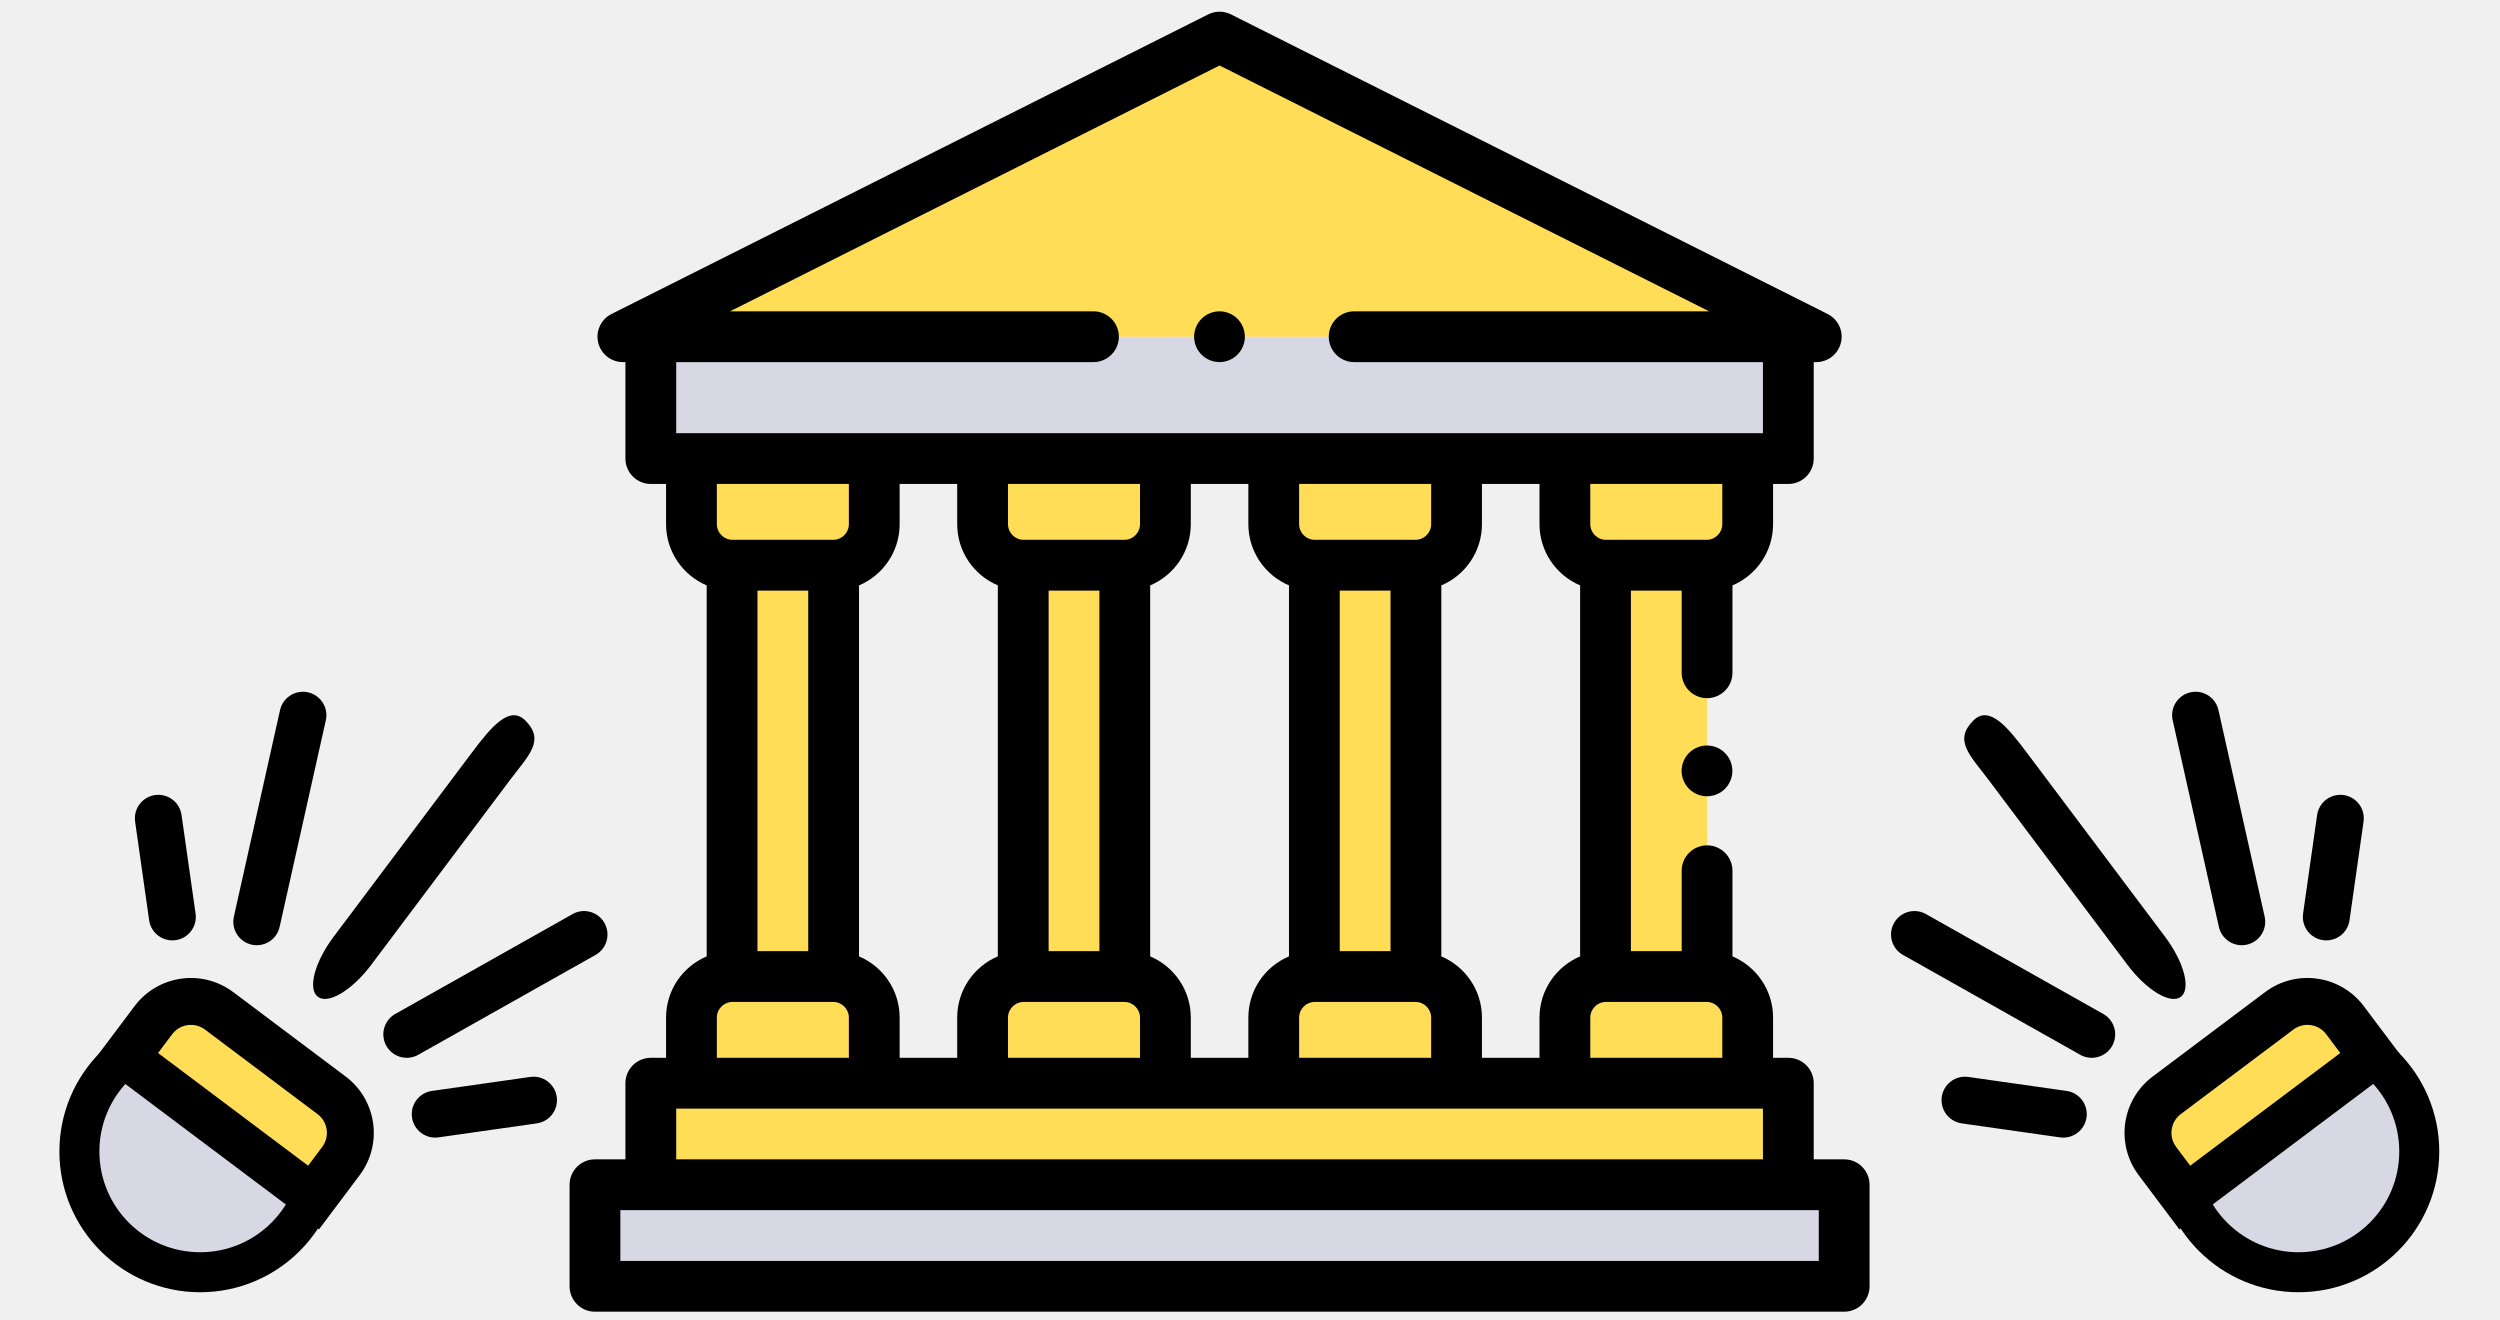
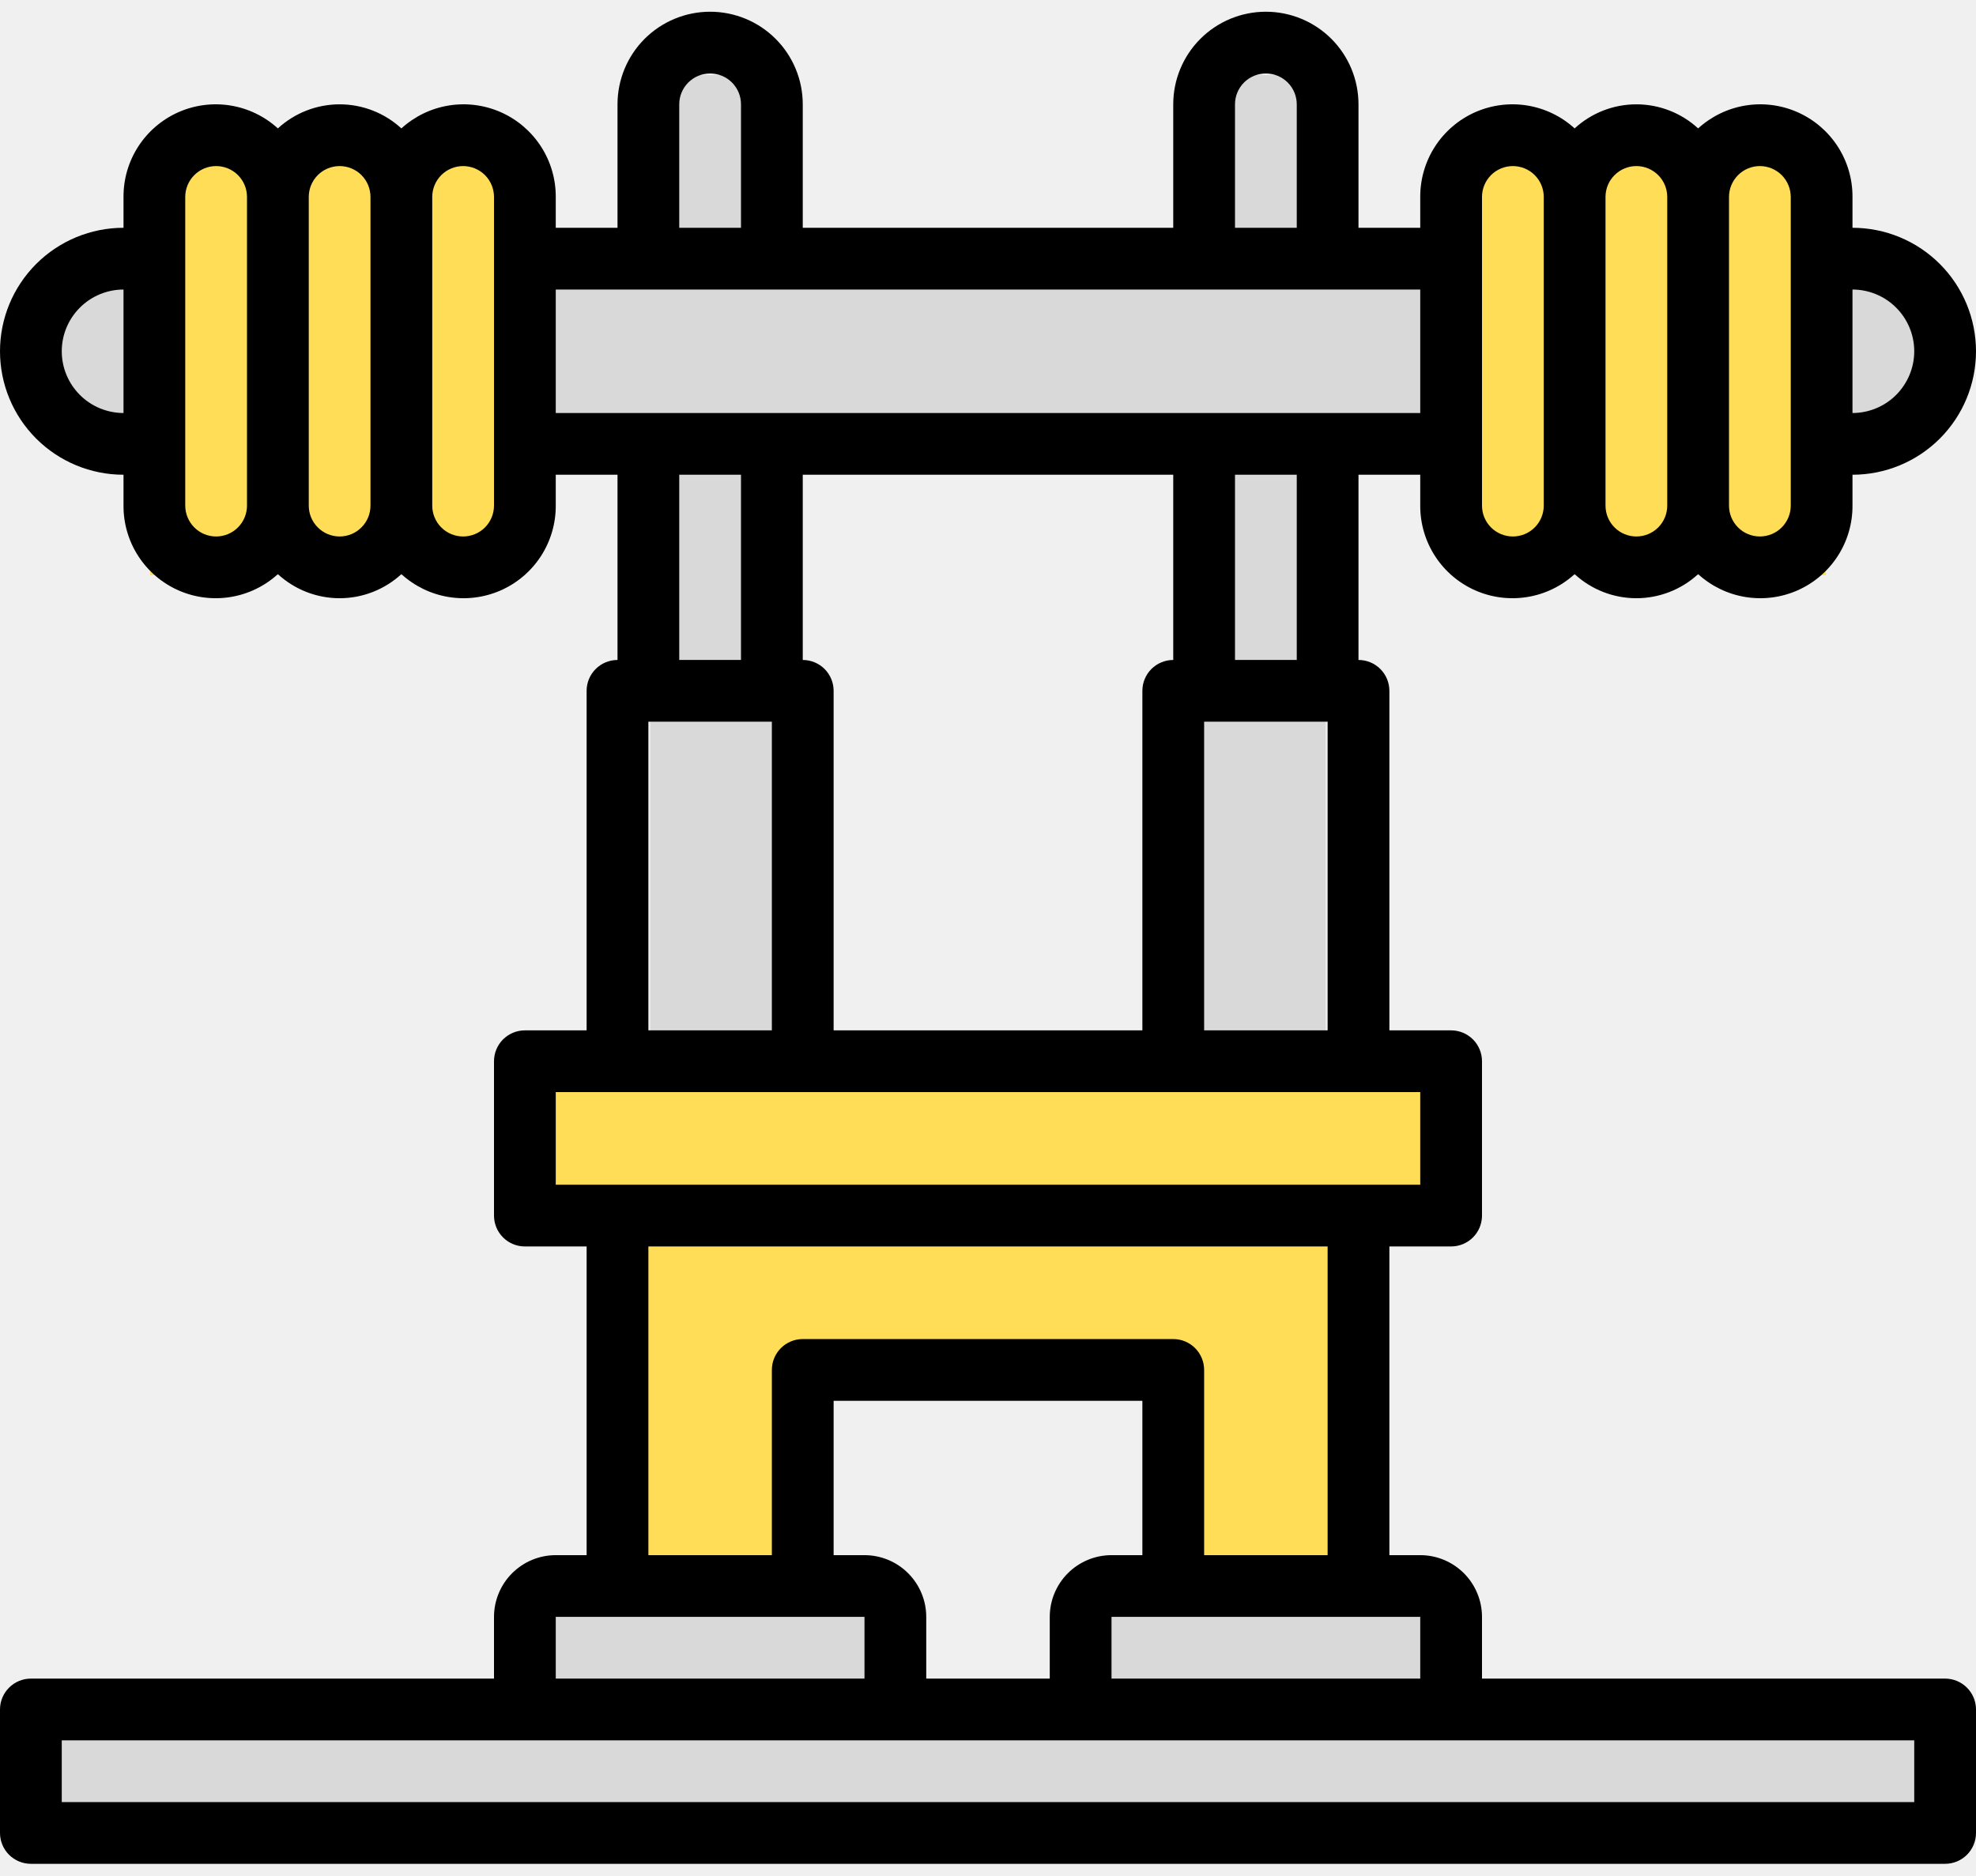
- <svg xmlns="http://www.w3.org/2000/svg" width="125" height="66" viewBox="0 0 125 66" fill="none">
-   <g clip-path="url(#clip0_226_16411)">
-     <path d="M32.541 16.835H89.416V22.929H32.541V16.835Z" fill="#D8D8E4" />
-     <path d="M29.752 59.237H92.213V64.316H29.752V59.237Z" fill="#D8D8E4" />
-     <path d="M60.977 1.855L31.143 16.835H90.811L60.977 1.855Z" fill="#FFDD57" />
-     <path d="M32.541 54.159H89.416V59.237H32.541V54.159Z" fill="#FFDD57" />
-     <path d="M41.66 48.827H36.625C35.491 48.827 34.572 49.746 34.572 50.88V54.159H43.713V50.88C43.713 49.746 42.794 48.827 41.66 48.827Z" fill="#FFDD57" />
-     <path d="M43.713 22.929H34.572V26.208C34.572 27.342 35.491 28.261 36.625 28.261H41.661C42.794 28.261 43.713 27.342 43.713 26.208V22.929Z" fill="#FFDD57" />
-     <path d="M36.603 28.261H41.682V48.827H36.603V28.261Z" fill="#FFDD57" />
-     <path d="M56.215 48.827H51.179C50.046 48.827 49.127 49.746 49.127 50.88V54.159H58.268V50.88C58.268 49.746 57.349 48.827 56.215 48.827Z" fill="#FFDD57" />
-     <path d="M58.268 22.929H49.127V26.208C49.127 27.342 50.046 28.261 51.179 28.261H56.215C57.349 28.261 58.268 27.342 58.268 26.208V22.929Z" fill="#FFDD57" />
-     <path d="M51.158 28.261H56.236V48.827H51.158V28.261Z" fill="#FFDD57" />
-     <path d="M70.778 48.827H65.742C64.608 48.827 63.69 49.746 63.69 50.88V54.159H72.83V50.88C72.83 49.746 71.911 48.827 70.778 48.827Z" fill="#FFDD57" />
-     <path d="M72.83 22.929H63.69V26.208C63.69 27.342 64.608 28.261 65.742 28.261H70.778C71.912 28.261 72.831 27.342 72.831 26.208V22.929H72.83Z" fill="#FFDD57" />
-     <path d="M65.721 28.261H70.799V48.827H65.721V28.261Z" fill="#FFDD57" />
-     <path d="M85.332 48.827H80.296C79.163 48.827 78.244 49.746 78.244 50.88V54.159H87.385V50.88C87.385 49.746 86.466 48.827 85.332 48.827Z" fill="#FFDD57" />
-     <path d="M87.385 22.929H78.244V26.208C78.244 27.342 79.163 28.261 80.297 28.261H85.333C86.466 28.261 87.385 27.342 87.385 26.208V22.929Z" fill="#FFDD57" />
-     <path d="M80.275 28.261H85.353V48.827H80.275V28.261Z" fill="#FFDD57" />
-     <path d="M60.975 18.105C61.308 18.105 61.636 17.969 61.872 17.733C62.108 17.497 62.244 17.169 62.244 16.835C62.244 16.502 62.108 16.174 61.872 15.938C61.636 15.702 61.308 15.566 60.975 15.566C60.641 15.566 60.313 15.702 60.077 15.938C59.841 16.174 59.705 16.502 59.705 16.835C59.705 17.169 59.841 17.497 60.077 17.733C60.313 17.969 60.641 18.105 60.975 18.105Z" fill="black" />
-     <path d="M92.209 57.968H90.686V54.159C90.686 53.458 90.117 52.89 89.416 52.89H88.654V50.88C88.654 49.505 87.816 48.323 86.623 47.819V43.537C86.623 42.836 86.055 42.268 85.353 42.268C84.652 42.268 84.084 42.836 84.084 43.537V47.558H81.545V29.53H84.084V33.638C84.084 34.339 84.652 34.908 85.353 34.908C86.055 34.908 86.623 34.339 86.623 33.638V29.27C87.816 28.765 88.654 27.582 88.654 26.208V24.198H89.416C90.117 24.198 90.686 23.63 90.686 22.929V18.105H90.812C91.401 18.105 91.912 17.7 92.048 17.128C92.184 16.555 91.908 15.964 91.382 15.7L61.548 0.72C61.19 0.54 60.767 0.54 60.409 0.72L30.575 15.7C30.049 15.965 29.773 16.555 29.909 17.128C30.045 17.7 30.556 18.105 31.145 18.105H31.271V22.929C31.271 23.63 31.84 24.198 32.541 24.198H33.303V26.208C33.303 27.582 34.141 28.765 35.334 29.269V47.819C34.141 48.323 33.303 49.505 33.303 50.879V52.89H32.541C31.84 52.89 31.271 53.458 31.271 54.159V57.968H29.748C29.047 57.968 28.479 58.536 28.479 59.237V64.316C28.479 65.017 29.047 65.585 29.748 65.585H92.209C92.91 65.585 93.478 65.017 93.478 64.316V59.237C93.478 58.536 92.91 57.968 92.209 57.968ZM85.332 50.097C85.764 50.097 86.115 50.448 86.115 50.88V52.89H79.514V50.88C79.514 50.448 79.865 50.097 80.297 50.097H85.332ZM74.097 52.89V50.88C74.097 49.506 73.258 48.323 72.066 47.819V29.27C73.258 28.765 74.097 27.582 74.097 26.208V24.198H76.975V26.208C76.975 27.582 77.813 28.765 79.006 29.269V47.819C77.813 48.323 76.975 49.505 76.975 50.879V52.89H74.097ZM59.54 52.89V50.88C59.54 49.505 58.701 48.323 57.509 47.819V29.27C58.701 28.765 59.54 27.582 59.54 26.208V24.198H62.418V26.208C62.418 27.582 63.256 28.765 64.449 29.269V47.819C63.256 48.323 62.418 49.505 62.418 50.879V52.89H59.54ZM44.982 52.89V50.88C44.982 49.505 44.144 48.323 42.951 47.819V29.27C44.144 28.765 44.982 27.582 44.982 26.208V24.198H47.86V26.208C47.86 27.582 48.699 28.765 49.891 29.269V47.819C48.699 48.323 47.86 49.505 47.86 50.879V52.89H44.982ZM37.873 29.53H40.412V47.558H37.873V29.53ZM52.431 29.53H54.97V47.558H52.431V29.53ZM57.001 26.208C57.001 26.64 56.65 26.991 56.218 26.991H51.182C50.75 26.991 50.399 26.64 50.399 26.208V24.198H57L57.001 26.208ZM50.399 50.88C50.399 50.448 50.75 50.097 51.182 50.097H56.218C56.649 50.097 57.001 50.448 57.001 50.88V52.89H50.399V50.88ZM66.987 29.53H69.526V47.558H66.987V29.53ZM71.558 26.208C71.558 26.64 71.207 26.991 70.775 26.991H65.739C65.308 26.991 64.956 26.64 64.956 26.208V24.198H71.558V26.208ZM64.956 50.88C64.956 50.448 65.307 50.097 65.739 50.097H70.775C71.207 50.097 71.558 50.448 71.558 50.88V52.89H64.957L64.956 50.88ZM86.115 26.208C86.115 26.64 85.764 26.991 85.332 26.991H80.296C79.865 26.991 79.514 26.64 79.514 26.208V24.198H86.115V26.208ZM54.673 18.105C55.374 18.105 55.943 17.536 55.943 16.835C55.943 16.134 55.374 15.566 54.673 15.566H36.502L60.978 3.275L85.455 15.566H67.707C67.006 15.566 66.438 16.134 66.438 16.835C66.438 17.536 67.006 18.105 67.707 18.105H88.147V21.659H33.81V18.105H54.673ZM42.443 24.198V26.208C42.443 26.64 42.092 26.991 41.66 26.991H36.625C36.193 26.991 35.842 26.64 35.842 26.208V24.198H42.443ZM35.842 50.88C35.842 50.448 36.193 50.097 36.625 50.097H41.661C42.092 50.097 42.443 50.448 42.443 50.88V52.89H35.842V50.88ZM33.81 55.429H88.147V57.968H33.81V55.429ZM90.939 63.046H31.018V60.507H90.939V63.046Z" fill="black" />
-     <path d="M85.35 37.275C85.016 37.275 84.688 37.41 84.452 37.647C84.216 37.883 84.08 38.21 84.08 38.544C84.08 38.878 84.216 39.206 84.452 39.442C84.688 39.678 85.016 39.814 85.35 39.814C85.683 39.814 86.011 39.678 86.247 39.442C86.483 39.206 86.619 38.878 86.619 38.544C86.619 38.21 86.483 37.883 86.247 37.647C86.011 37.41 85.683 37.275 85.35 37.275Z" fill="black" />
-   </g>
-   <circle r="6.038" transform="matrix(-1 0 0 1 114.925 57.574)" fill="#D8D8E4" stroke="black" stroke-width="2" />
-   <path d="M109.279 59.927L107.87 58.051C107.096 57.014 107.305 55.546 108.337 54.766L113.965 50.541C115.002 49.767 116.47 49.975 117.25 51.008L118.658 52.884L109.279 59.927Z" fill="#FFDD57" />
-   <path d="M116.15 47.008C116.458 47.052 116.771 46.972 117.02 46.785C117.268 46.598 117.433 46.32 117.476 46.012L118.177 41.086C118.239 40.669 118.073 40.252 117.743 39.992C117.412 39.731 116.968 39.668 116.578 39.826C116.188 39.984 115.912 40.338 115.855 40.755L115.154 45.682C115.11 45.99 115.191 46.303 115.377 46.551C115.564 46.8 115.842 46.965 116.15 47.008Z" fill="black" />
-   <path d="M97.544 54.07C97.165 54.355 96.995 54.84 97.112 55.299C97.231 55.759 97.614 56.102 98.083 56.169L103.01 56.87C103.648 56.955 104.235 56.51 104.326 55.873C104.416 55.235 103.977 54.644 103.34 54.548L98.414 53.847C98.106 53.802 97.793 53.883 97.544 54.07Z" fill="black" />
-   <path d="M109.569 34.607C108.931 34.723 108.509 35.334 108.625 35.971L110.933 46.296C111.008 46.709 111.297 47.051 111.692 47.193C112.088 47.334 112.528 47.254 112.848 46.982C113.168 46.71 113.318 46.288 113.242 45.875L110.933 35.55C110.877 35.244 110.702 34.973 110.446 34.796C110.19 34.619 109.875 34.551 109.569 34.607Z" fill="black" />
-   <path d="M108.25 46.834L101.334 37.624C100.38 36.353 99.459 35.235 98.668 36.026C97.662 37.032 98.504 37.762 99.459 39.033L106.374 48.243C107.329 49.514 108.523 50.23 109.041 49.841C109.559 49.452 109.204 48.106 108.25 46.834Z" fill="black" />
-   <path d="M105.636 52.242C105.775 51.963 105.797 51.641 105.699 51.346C105.6 51.051 105.388 50.807 105.11 50.668L96.246 45.675C95.666 45.387 94.963 45.623 94.675 46.202C94.386 46.78 94.62 47.483 95.198 47.774L104.062 52.767C104.34 52.906 104.662 52.929 104.958 52.83C105.253 52.732 105.497 52.52 105.636 52.242Z" fill="black" />
-   <path fill-rule="evenodd" clip-rule="evenodd" d="M120.181 53.055L108.971 61.472L106.931 58.755C105.766 57.2 106.079 54.996 107.632 53.828L113.259 49.602C114.814 48.438 117.018 48.751 118.186 50.303L120.005 52.725L119.959 52.76L120.181 53.055ZM109.04 55.704L114.668 51.478C115.186 51.09 115.921 51.195 116.31 51.712L117.014 52.65L109.511 58.284L108.806 57.346C108.418 56.828 108.523 56.093 109.04 55.704Z" fill="black" />
-   <circle cx="10.008" cy="57.574" r="6.038" fill="#D8D8E4" stroke="black" stroke-width="2" />
-   <path d="M15.647 59.927L17.056 58.051C17.83 57.014 17.621 55.546 16.588 54.766L10.961 50.541C9.924 49.767 8.456 49.975 7.676 51.008L6.268 52.884L15.647 59.927Z" fill="#FFDD57" />
-   <path d="M8.784 47.008C8.476 47.052 8.163 46.972 7.914 46.785C7.665 46.598 7.501 46.32 7.457 46.012L6.756 41.086C6.694 40.669 6.86 40.252 7.191 39.992C7.521 39.731 7.966 39.668 8.356 39.826C8.746 39.984 9.022 40.338 9.078 40.755L9.779 45.682C9.823 45.99 9.743 46.303 9.556 46.551C9.369 46.8 9.091 46.965 8.784 47.008Z" fill="black" />
-   <path d="M27.382 54.07C27.761 54.355 27.931 54.84 27.813 55.299C27.695 55.759 27.312 56.102 26.843 56.169L21.916 56.87C21.278 56.955 20.691 56.51 20.6 55.873C20.509 55.235 20.949 54.644 21.585 54.548L26.512 53.847C26.82 53.802 27.133 53.883 27.382 54.07Z" fill="black" />
-   <path d="M15.357 34.607C15.994 34.724 16.417 35.334 16.301 35.971L13.992 46.296C13.918 46.709 13.629 47.051 13.233 47.193C12.838 47.334 12.398 47.254 12.078 46.982C11.758 46.71 11.608 46.288 11.684 45.875L13.992 35.551C14.048 35.245 14.223 34.973 14.479 34.796C14.735 34.619 15.051 34.551 15.357 34.607Z" fill="black" />
-   <path d="M16.684 46.834L23.599 37.624C24.554 36.353 25.475 35.235 26.266 36.026C27.272 37.032 26.43 37.762 25.475 39.033L18.56 48.243C17.605 49.514 16.411 50.23 15.893 49.841C15.375 49.452 15.729 48.106 16.684 46.834Z" fill="black" />
-   <path d="M19.29 52.242C19.151 51.963 19.128 51.641 19.227 51.346C19.326 51.051 19.537 50.807 19.816 50.668L28.68 45.675C29.259 45.387 29.962 45.623 30.251 46.202C30.54 46.78 30.306 47.483 29.728 47.774L20.864 52.767C20.585 52.906 20.263 52.929 19.968 52.83C19.673 52.732 19.429 52.52 19.29 52.242Z" fill="black" />
-   <path fill-rule="evenodd" clip-rule="evenodd" d="M4.744 53.055L15.949 61.469L17.986 58.755C19.151 57.201 18.837 54.996 17.285 53.828L11.658 49.603C10.103 48.438 7.899 48.752 6.731 50.304L4.915 52.722L4.965 52.76L4.744 53.055ZM15.877 55.705L10.249 51.479C9.731 51.091 8.996 51.195 8.607 51.713L7.903 52.651L15.406 58.285L16.11 57.347C16.499 56.828 16.394 56.094 15.877 55.705Z" fill="black" />
-   <defs>
-     <clipPath id="clip0_226_16411">
-       <rect width="65" height="65" fill="white" transform="translate(28.4785 0.585205)" />
-     </clipPath>
-   </defs>
+ <svg xmlns="http://www.w3.org/2000/svg" width="79" height="75" viewBox="0 0 79 75" fill="none">
+   <rect x="77" y="10" width="7" height="75" rx="3.5" transform="rotate(90 77 10)" fill="#D9D9D9" />
+   <rect x="78" y="68" width="6" height="77" rx="3" transform="rotate(90 78 68)" fill="#D9D9D9" />
+   <rect x="35" y="63" width="6" height="14" rx="3" transform="rotate(90 35 63)" fill="#D9D9D9" />
+   <rect x="58" y="63" width="6" height="14" rx="3" transform="rotate(90 58 63)" fill="#D9D9D9" />
+   <path fill-rule="evenodd" clip-rule="evenodd" d="M58 42H21V48H58V42ZM54 49H25V53V55V63H32V55H48V63H55V53H54V49Z" fill="#FFDD57" />
+   <rect x="6" y="6" width="15" height="17" fill="#FFDD57" />
+   <rect x="58" y="6" width="15" height="17" fill="#FFDD57" />
+   <rect x="26" y="3" width="5" height="39" fill="#D9D9D9" />
+   <rect x="48" y="3" width="5" height="39" fill="#D9D9D9" />
+   <path d="M77.766 67.125H59.25V64.656C59.249 64.002 58.989 63.374 58.526 62.911C58.063 62.449 57.436 62.188 56.781 62.188H55.547V49.844H58.016C58.343 49.844 58.657 49.714 58.889 49.482C59.12 49.251 59.25 48.937 59.25 48.609V42.438C59.25 42.11 59.12 41.796 58.889 41.565C58.657 41.333 58.343 41.203 58.016 41.203H55.547V27.625C55.547 27.298 55.417 26.984 55.185 26.752C54.954 26.521 54.64 26.391 54.312 26.391V18.984H56.781V20.219C56.778 20.935 56.984 21.637 57.373 22.238C57.762 22.839 58.318 23.314 58.972 23.605C59.627 23.895 60.352 23.989 61.059 23.874C61.766 23.76 62.424 23.441 62.953 22.959C63.626 23.578 64.507 23.922 65.422 23.922C66.337 23.922 67.218 23.578 67.891 22.959C68.42 23.441 69.078 23.76 69.785 23.874C70.492 23.989 71.217 23.895 71.872 23.605C72.526 23.314 73.082 22.839 73.471 22.238C73.86 21.637 74.066 20.935 74.062 20.219V18.984C75.372 18.984 76.628 18.464 77.554 17.538C78.48 16.612 79 15.356 79 14.047C79 12.737 78.48 11.482 77.554 10.556C76.628 9.63 75.372 9.109 74.062 9.109V7.875C74.066 7.159 73.86 6.457 73.471 5.856C73.082 5.255 72.526 4.78 71.872 4.489C71.217 4.198 70.492 4.105 69.785 4.219C69.078 4.334 68.42 4.652 67.891 5.135C67.218 4.516 66.337 4.172 65.422 4.172C64.507 4.172 63.626 4.516 62.953 5.135C62.424 4.652 61.766 4.334 61.059 4.219C60.352 4.105 59.627 4.198 58.972 4.489C58.318 4.78 57.762 5.255 57.373 5.856C56.984 6.457 56.778 7.159 56.781 7.875V9.109H54.312V4.172C54.312 3.19 53.922 2.248 53.228 1.553C52.533 0.859 51.592 0.469 50.609 0.469C49.627 0.469 48.685 0.859 47.991 1.553C47.296 2.248 46.906 3.19 46.906 4.172V9.109H32.094V4.172C32.094 3.19 31.704 2.248 31.009 1.553C30.315 0.859 29.373 0.469 28.391 0.469C27.409 0.469 26.467 0.859 25.772 1.553C25.078 2.248 24.688 3.19 24.688 4.172V9.109H22.219V7.875C22.222 7.159 22.016 6.457 21.627 5.856C21.238 5.255 20.682 4.78 20.028 4.489C19.373 4.198 18.648 4.105 17.941 4.219C17.234 4.334 16.576 4.652 16.047 5.135C15.374 4.516 14.493 4.172 13.578 4.172C12.664 4.172 11.782 4.516 11.109 5.135C10.58 4.652 9.922 4.334 9.215 4.219C8.508 4.105 7.783 4.198 7.128 4.489C6.474 4.78 5.918 5.255 5.529 5.856C5.14 6.457 4.934 7.159 4.938 7.875V9.109C3.628 9.109 2.372 9.63 1.446 10.556C0.52 11.482 0 12.737 0 14.047C0 15.356 0.52 16.612 1.446 17.538C2.372 18.464 3.628 18.984 4.938 18.984V20.219C4.934 20.935 5.14 21.637 5.529 22.238C5.918 22.839 6.474 23.314 7.128 23.605C7.783 23.895 8.508 23.989 9.215 23.874C9.922 23.76 10.58 23.441 11.109 22.959C11.782 23.578 12.664 23.922 13.578 23.922C14.493 23.922 15.374 23.578 16.047 22.959C16.576 23.441 17.234 23.76 17.941 23.874C18.648 23.989 19.373 23.895 20.028 23.605C20.682 23.314 21.238 22.839 21.627 22.238C22.016 21.637 22.222 20.935 22.219 20.219V18.984H24.688V26.391C24.36 26.391 24.046 26.521 23.815 26.752C23.583 26.984 23.453 27.298 23.453 27.625V41.203H20.984C20.657 41.203 20.343 41.333 20.111 41.565C19.88 41.796 19.75 42.11 19.75 42.438V48.609C19.75 48.937 19.88 49.251 20.111 49.482C20.343 49.714 20.657 49.844 20.984 49.844H23.453V62.188H22.219C21.564 62.188 20.937 62.449 20.474 62.911C20.011 63.374 19.751 64.002 19.75 64.656V67.125H1.234C0.907 67.125 0.593 67.255 0.362 67.487C0.13 67.718 0 68.032 0 68.359L0 73.297C0 73.624 0.13 73.938 0.362 74.17C0.593 74.401 0.907 74.531 1.234 74.531H77.766C78.093 74.531 78.407 74.401 78.638 74.17C78.87 73.938 79 73.624 79 73.297V68.359C79 68.032 78.87 67.718 78.638 67.487C78.407 67.255 78.093 67.125 77.766 67.125ZM56.781 67.125H44.438V64.656H56.781V67.125ZM37.031 67.125V64.656C37.031 64.002 36.77 63.374 36.307 62.911C35.845 62.449 35.217 62.188 34.562 62.188H33.328V56.016H45.672V62.188H44.438C43.783 62.188 43.155 62.449 42.693 62.911C42.23 63.374 41.969 64.002 41.969 64.656V67.125H37.031ZM33.328 41.203V27.625C33.328 27.298 33.198 26.984 32.967 26.752C32.735 26.521 32.421 26.391 32.094 26.391V18.984H46.906V26.391C46.579 26.391 46.265 26.521 46.033 26.752C45.802 26.984 45.672 27.298 45.672 27.625V41.203H33.328ZM48.141 28.859H53.078V41.203H48.141V28.859ZM51.844 26.391H49.375V18.984H51.844V26.391ZM76.531 14.047C76.531 14.701 76.27 15.329 75.807 15.792C75.345 16.255 74.717 16.515 74.062 16.516V11.578C74.717 11.579 75.345 11.839 75.807 12.302C76.27 12.765 76.531 13.392 76.531 14.047ZM70.359 6.641C70.687 6.641 71 6.771 71.232 7.003C71.463 7.234 71.593 7.548 71.594 7.875V20.219C71.594 20.546 71.464 20.86 71.232 21.092C71.001 21.323 70.687 21.453 70.359 21.453C70.032 21.453 69.718 21.323 69.487 21.092C69.255 20.86 69.125 20.546 69.125 20.219V7.875C69.125 7.548 69.256 7.234 69.487 7.003C69.718 6.771 70.032 6.641 70.359 6.641ZM65.422 6.641C65.749 6.641 66.063 6.771 66.294 7.003C66.526 7.234 66.656 7.548 66.656 7.875V20.219C66.656 20.546 66.526 20.86 66.295 21.092C66.063 21.323 65.749 21.453 65.422 21.453C65.094 21.453 64.781 21.323 64.549 21.092C64.318 20.86 64.188 20.546 64.188 20.219V7.875C64.188 7.548 64.318 7.234 64.549 7.003C64.781 6.771 65.095 6.641 65.422 6.641ZM59.25 7.875C59.25 7.548 59.38 7.234 59.611 7.002C59.843 6.771 60.157 6.641 60.484 6.641C60.812 6.641 61.126 6.771 61.357 7.002C61.589 7.234 61.719 7.548 61.719 7.875V20.219C61.719 20.546 61.589 20.86 61.357 21.092C61.126 21.323 60.812 21.453 60.484 21.453C60.157 21.453 59.843 21.323 59.611 21.092C59.38 20.86 59.25 20.546 59.25 20.219V7.875ZM49.375 4.172C49.375 3.845 49.505 3.531 49.736 3.299C49.968 3.068 50.282 2.938 50.609 2.938C50.937 2.938 51.251 3.068 51.482 3.299C51.714 3.531 51.844 3.845 51.844 4.172V9.109H49.375V4.172ZM27.156 4.172C27.156 3.845 27.286 3.531 27.518 3.299C27.749 3.068 28.063 2.938 28.391 2.938C28.718 2.938 29.032 3.068 29.264 3.299C29.495 3.531 29.625 3.845 29.625 4.172V9.109H27.156V4.172ZM2.469 14.047C2.469 13.392 2.73 12.765 3.193 12.302C3.655 11.839 4.283 11.579 4.938 11.578V16.516C4.283 16.515 3.655 16.255 3.193 15.792C2.73 15.329 2.469 14.701 2.469 14.047ZM8.641 21.453C8.313 21.453 8 21.323 7.768 21.091C7.537 20.86 7.407 20.546 7.406 20.219V7.875C7.406 7.548 7.536 7.234 7.768 7.002C7.999 6.771 8.313 6.641 8.641 6.641C8.968 6.641 9.282 6.771 9.513 7.002C9.745 7.234 9.875 7.548 9.875 7.875V20.219C9.875 20.546 9.744 20.86 9.513 21.091C9.282 21.323 8.968 21.453 8.641 21.453ZM13.578 21.453C13.251 21.453 12.937 21.323 12.706 21.091C12.474 20.86 12.344 20.546 12.344 20.219V7.875C12.344 7.548 12.474 7.234 12.705 7.002C12.937 6.771 13.251 6.641 13.578 6.641C13.905 6.641 14.22 6.771 14.451 7.002C14.682 7.234 14.812 7.548 14.812 7.875V20.219C14.812 20.546 14.682 20.86 14.45 21.091C14.219 21.323 13.905 21.453 13.578 21.453ZM19.75 20.219C19.75 20.546 19.62 20.86 19.389 21.092C19.157 21.323 18.843 21.453 18.516 21.453C18.188 21.453 17.874 21.323 17.643 21.092C17.411 20.86 17.281 20.546 17.281 20.219V7.875C17.281 7.548 17.411 7.234 17.643 7.002C17.874 6.771 18.188 6.641 18.516 6.641C18.843 6.641 19.157 6.771 19.389 7.002C19.62 7.234 19.75 7.548 19.75 7.875V20.219ZM22.219 11.578H56.781V16.516H22.219V11.578ZM27.156 18.984H29.625V26.391H27.156V18.984ZM25.922 28.859H30.859V41.203H25.922V28.859ZM22.219 43.672H56.781V47.375H22.219V43.672ZM25.922 49.844H53.078V62.188H48.141V54.781C48.141 54.454 48.011 54.14 47.779 53.908C47.548 53.677 47.234 53.547 46.906 53.547H32.094C31.766 53.547 31.452 53.677 31.221 53.908C30.989 54.14 30.859 54.454 30.859 54.781V62.188H25.922V49.844ZM22.219 64.656H34.562V67.125H22.219V64.656ZM76.531 72.062H2.469V69.594H76.531V72.062Z" fill="black" />
</svg>
